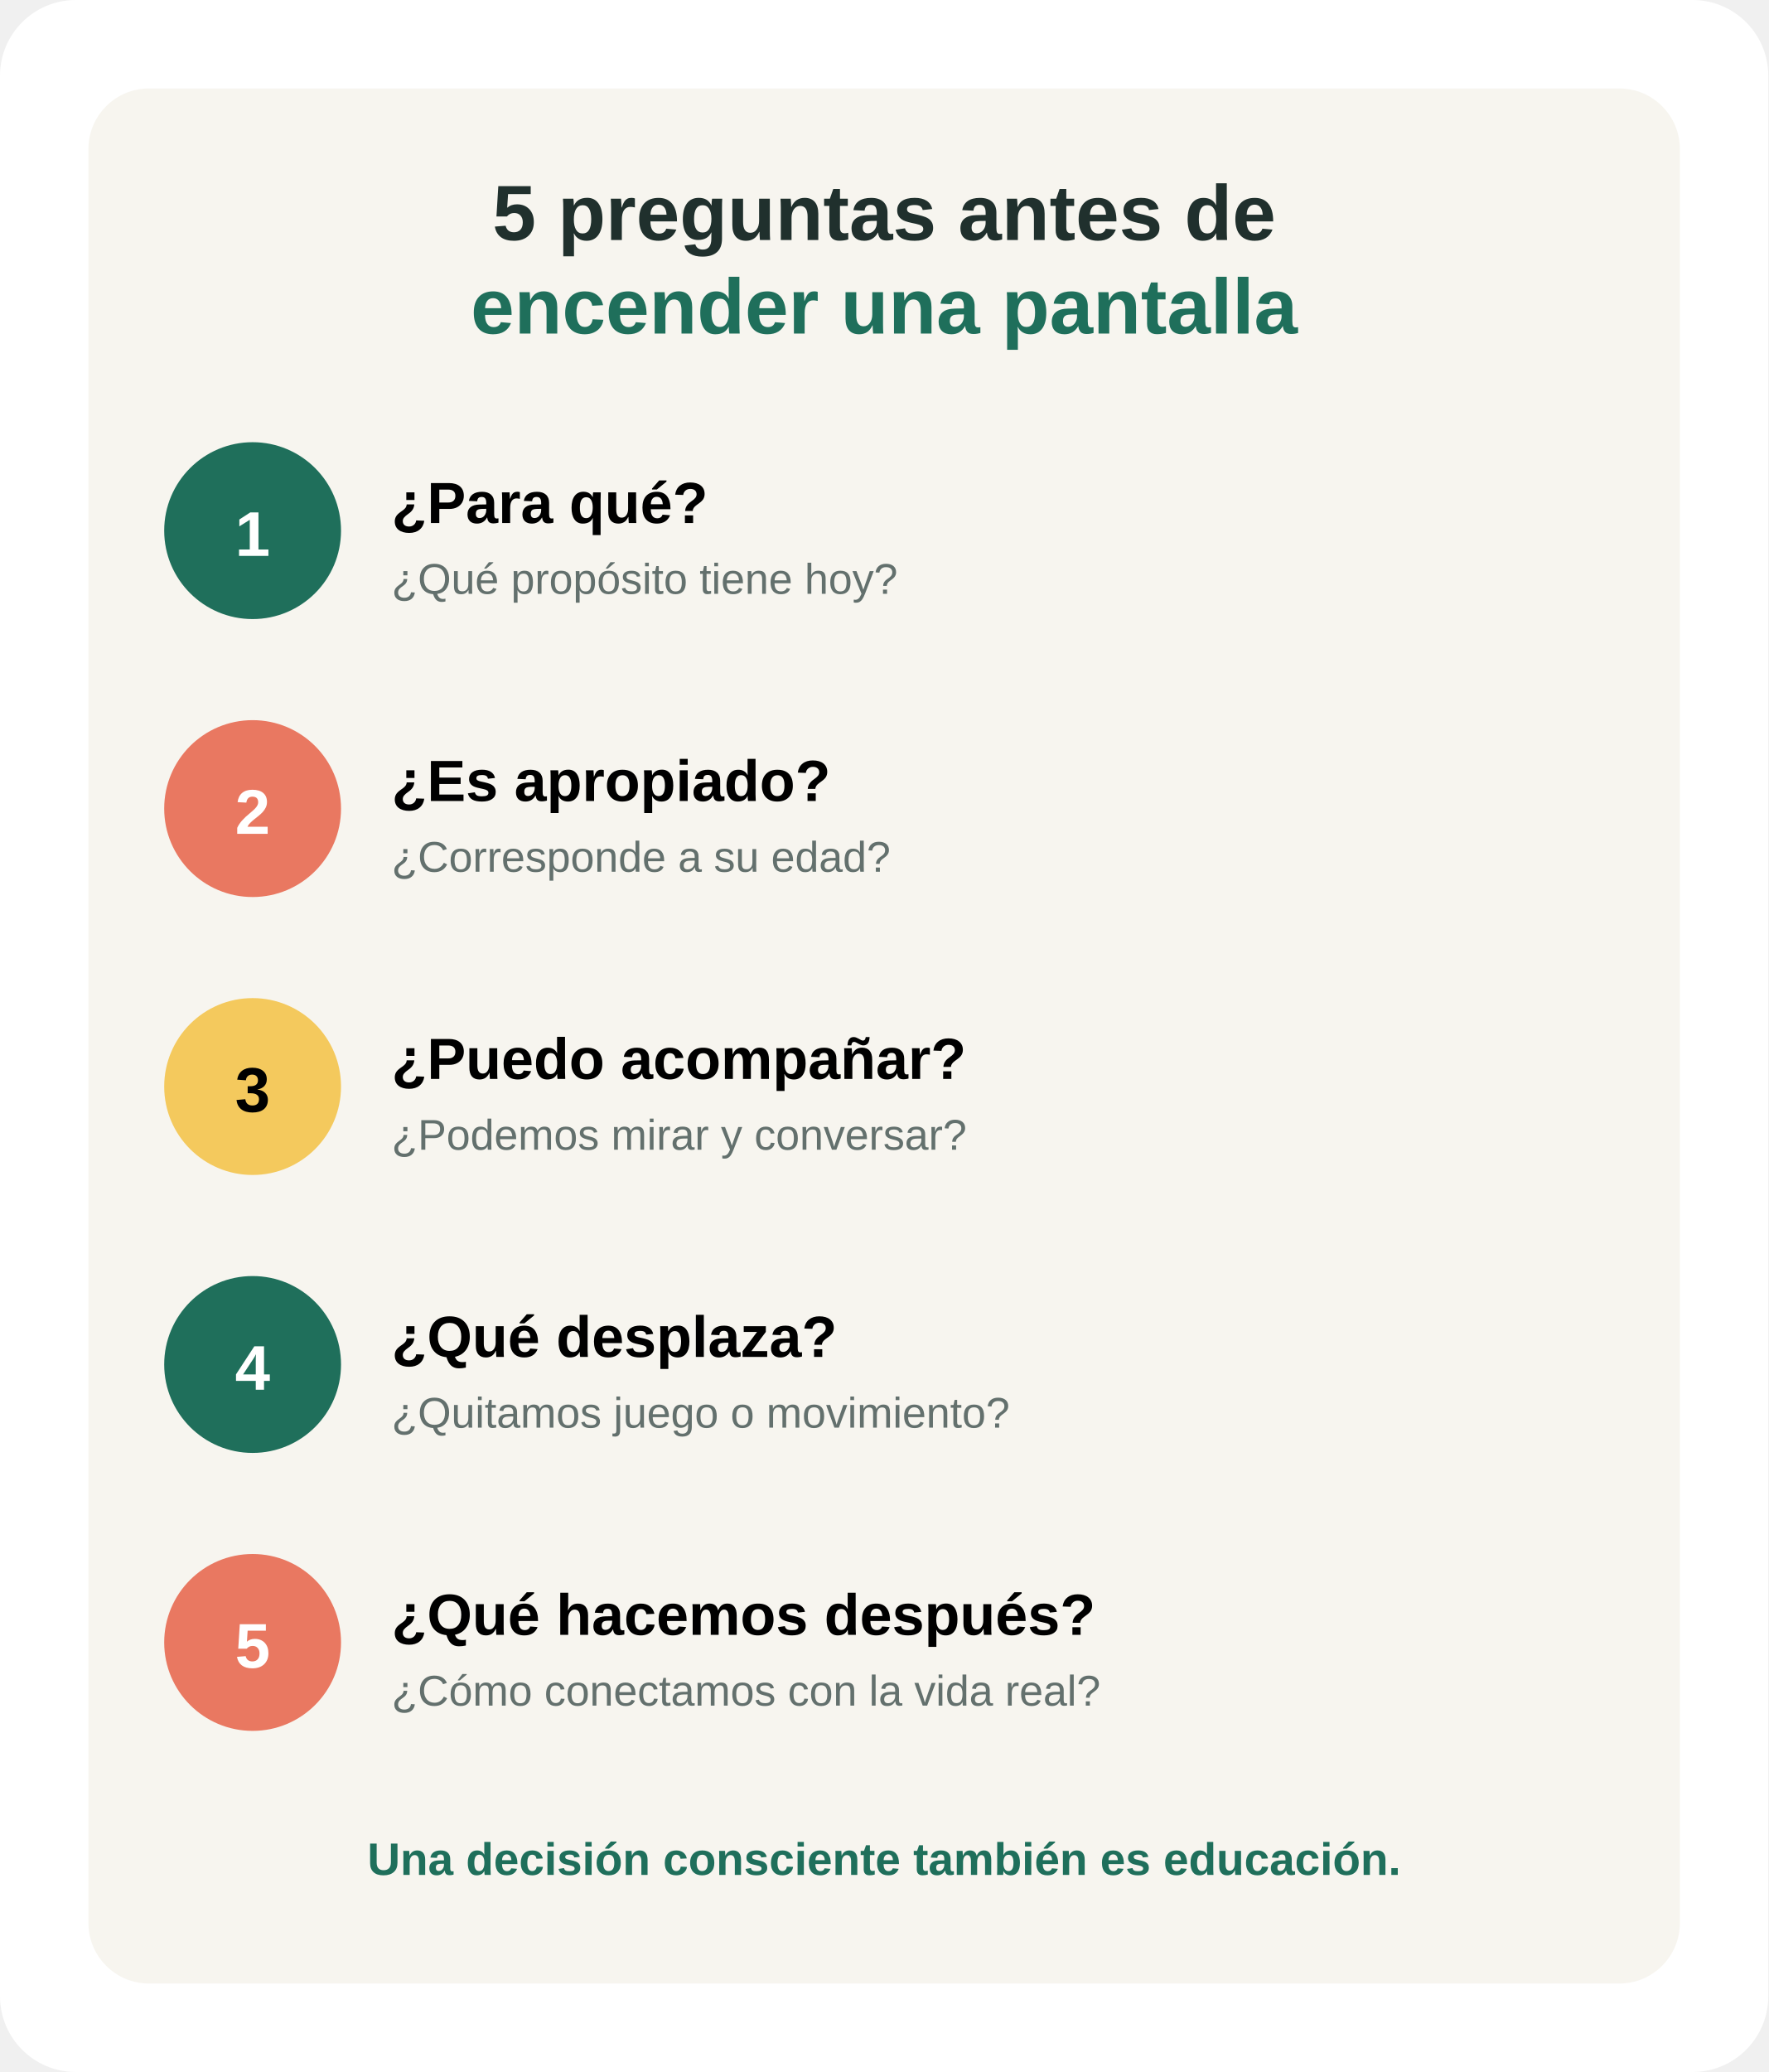
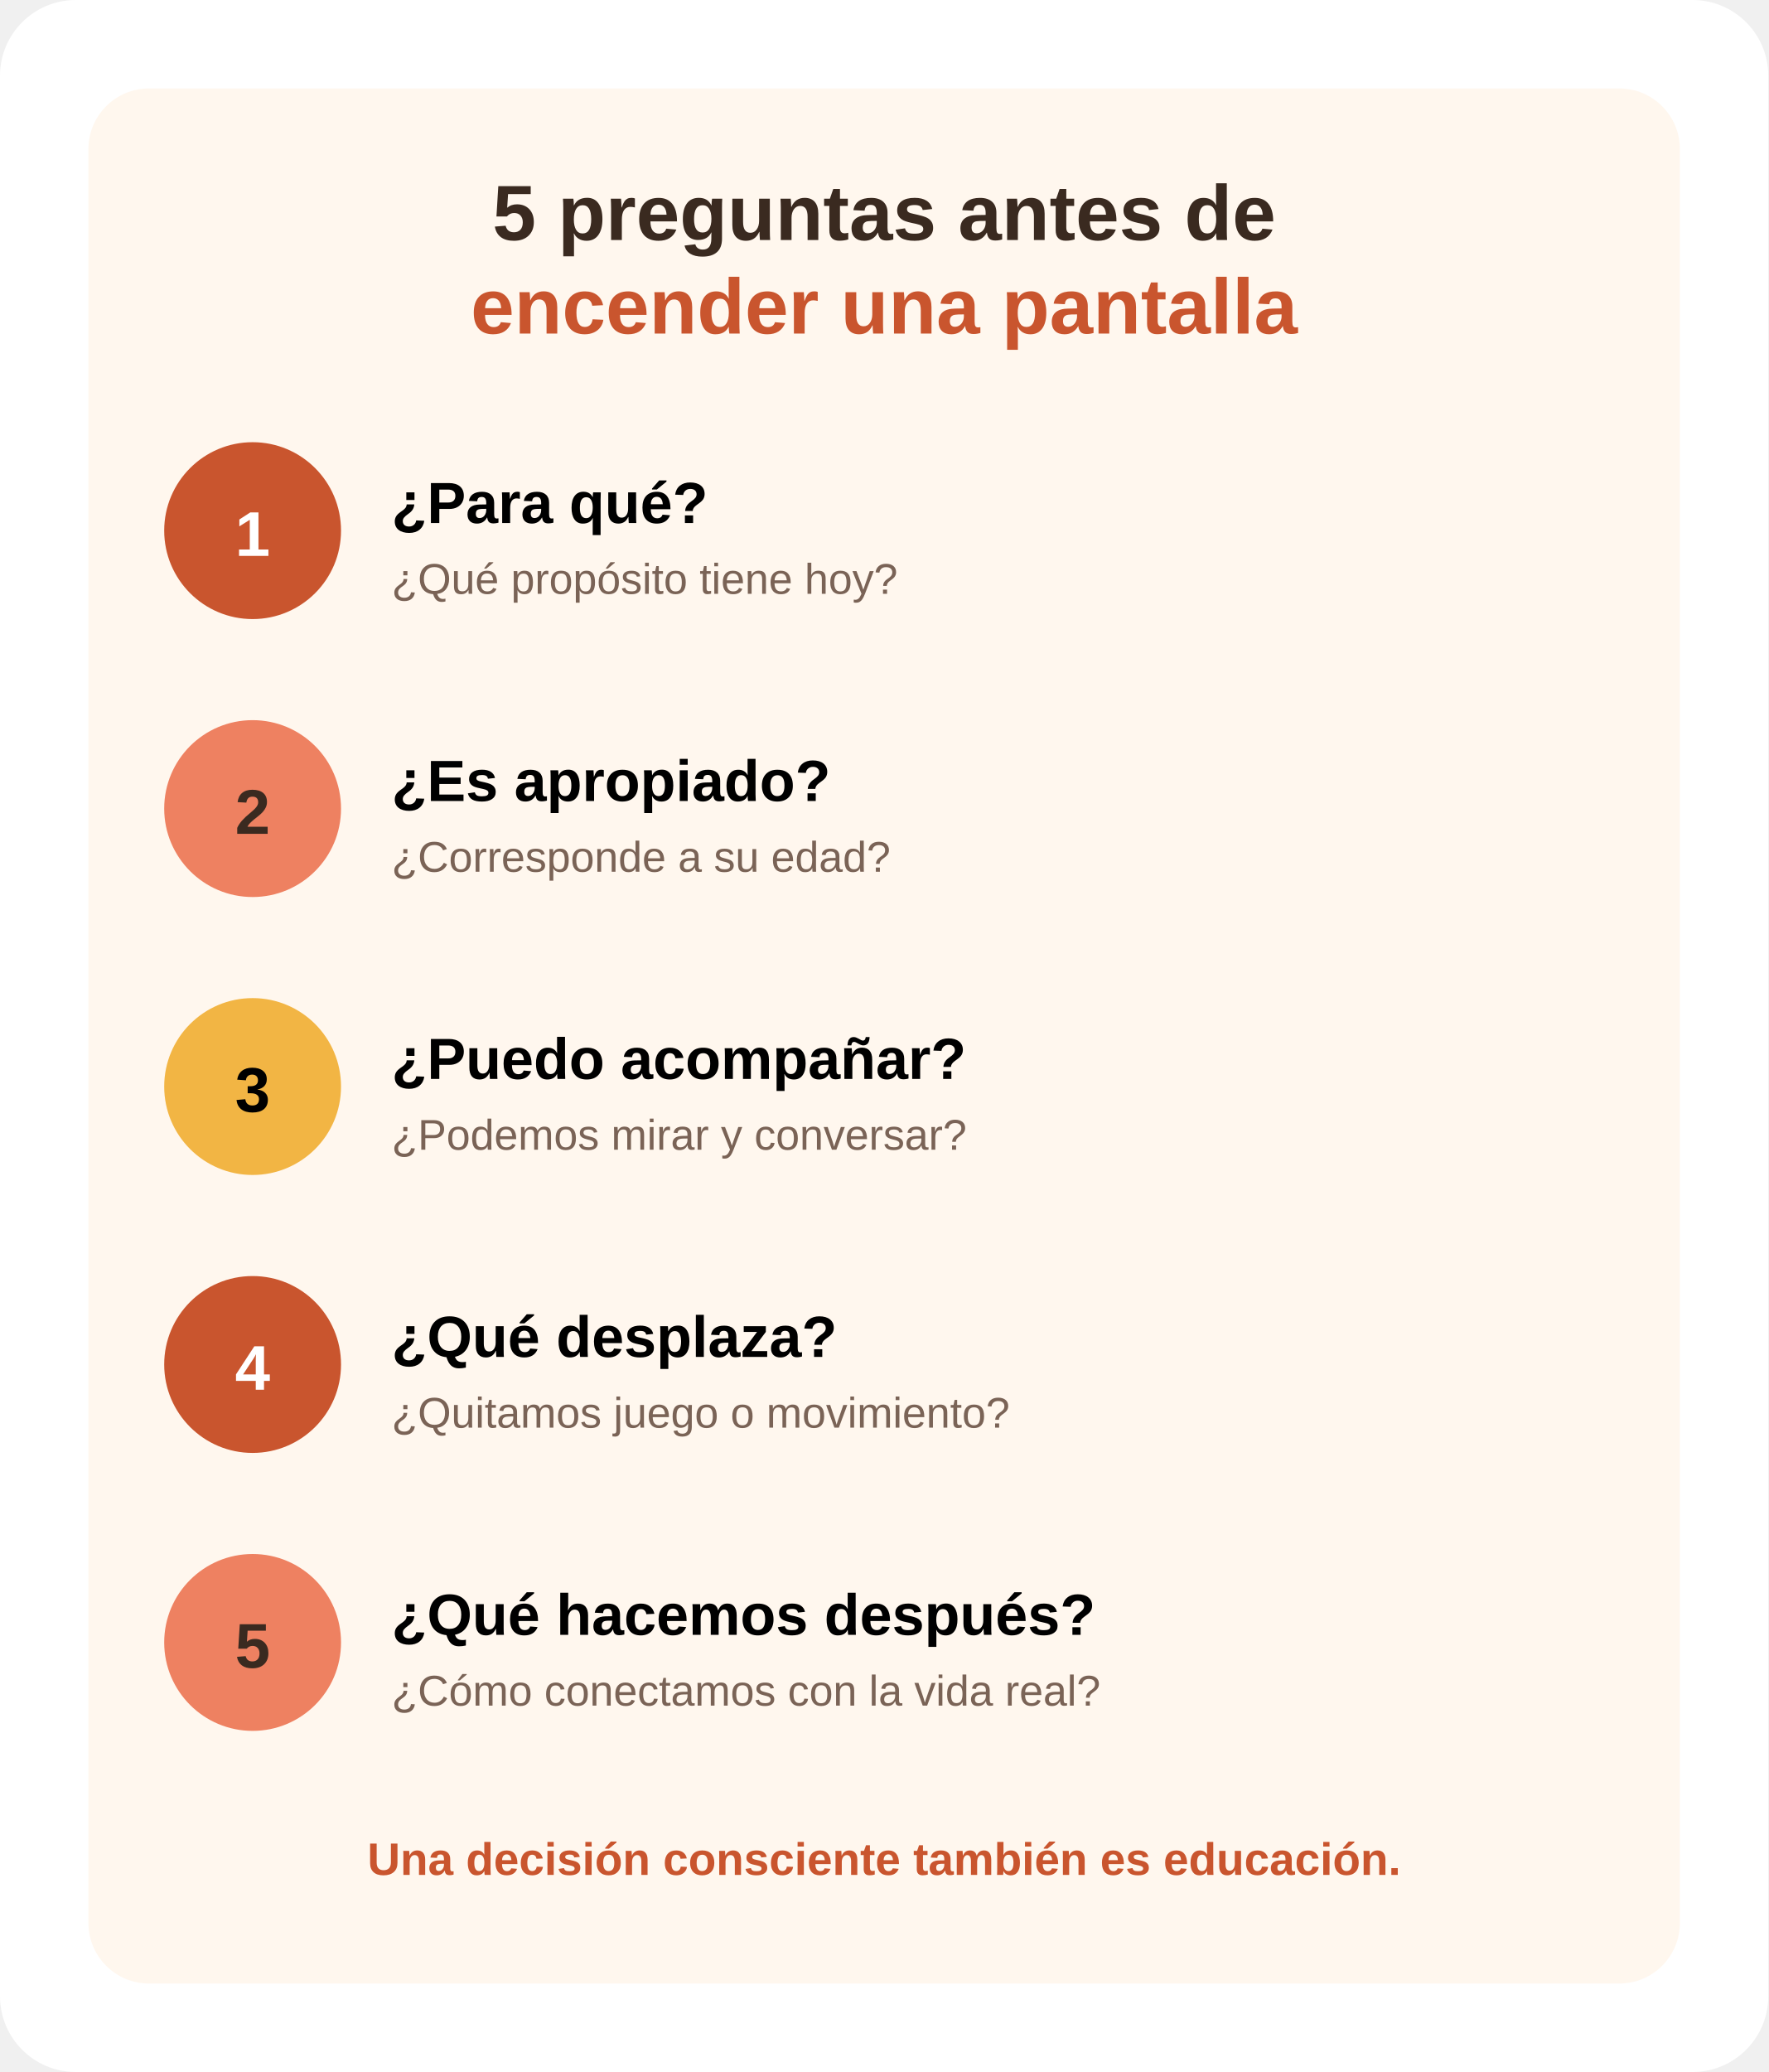
<svg xmlns="http://www.w3.org/2000/svg" viewBox="0 0 700 820">
  <rect width="700" height="820" rx="30" fill="#fff" />
-   <rect x="35" y="35" width="630" height="750" rx="24" fill="#f7f5ef" />
-   <text x="350" y="95" text-anchor="middle" font-family="Arial" font-size="31" font-weight="800" fill="#20302d">5 preguntas antes de</text>
-   <text x="350" y="132" text-anchor="middle" font-family="Arial" font-size="31" font-weight="800" fill="#1f6f5b">encender una pantalla</text>
+   <rect x="35" y="35" width="630" height="750" rx="24" fill="#fff7ee" />
+   <text x="350" y="95" text-anchor="middle" font-family="Arial" font-size="31" font-weight="800" fill="#3a2a20">5 preguntas antes de</text>
+   <text x="350" y="132" text-anchor="middle" font-family="Arial" font-size="31" font-weight="800" fill="#c9552e">encender una pantalla</text>
  <g font-family="Arial">
-     <circle cx="100" cy="210" r="35" fill="#1f6f5b" />
+     <circle cx="100" cy="210" r="35" fill="#c9552e" />
    <text x="100" y="220" text-anchor="middle" font-size="25" font-weight="800" fill="#fff">1</text>
    <text x="155" y="207" font-size="23" font-weight="700">¿Para qué?</text>
-     <text x="155" y="235" font-size="17" fill="#63706d">¿Qué propósito tiene hoy?</text>
-     <circle cx="100" cy="320" r="35" fill="#e97861" />
-     <text x="100" y="330" text-anchor="middle" font-size="25" font-weight="800" fill="#fff">2</text>
+     <text x="155" y="235" font-size="17" fill="#7a6356">¿Qué propósito tiene hoy?</text>
+     <circle cx="100" cy="320" r="35" fill="#ee8161" />
+     <text x="100" y="330" text-anchor="middle" font-size="25" font-weight="800" fill="#3a2a20">2</text>
    <text x="155" y="317" font-size="23" font-weight="700">¿Es apropiado?</text>
-     <text x="155" y="345" font-size="17" fill="#63706d">¿Corresponde a su edad?</text>
-     <circle cx="100" cy="430" r="35" fill="#f4c95d" />
+     <text x="155" y="345" font-size="17" fill="#7a6356">¿Corresponde a su edad?</text>
+     <circle cx="100" cy="430" r="35" fill="#f2b544" />
    <text x="100" y="440" text-anchor="middle" font-size="25" font-weight="800">3</text>
    <text x="155" y="427" font-size="23" font-weight="700">¿Puedo acompañar?</text>
-     <text x="155" y="455" font-size="17" fill="#63706d">¿Podemos mirar y conversar?</text>
-     <circle cx="100" cy="540" r="35" fill="#1f6f5b" />
+     <text x="155" y="455" font-size="17" fill="#7a6356">¿Podemos mirar y conversar?</text>
+     <circle cx="100" cy="540" r="35" fill="#c9552e" />
    <text x="100" y="550" text-anchor="middle" font-size="25" font-weight="800" fill="#fff">4</text>
    <text x="155" y="537" font-size="23" font-weight="700">¿Qué desplaza?</text>
-     <text x="155" y="565" font-size="17" fill="#63706d">¿Quitamos juego o movimiento?</text>
-     <circle cx="100" cy="650" r="35" fill="#e97861" />
-     <text x="100" y="660" text-anchor="middle" font-size="25" font-weight="800" fill="#fff">5</text>
+     <text x="155" y="565" font-size="17" fill="#7a6356">¿Quitamos juego o movimiento?</text>
+     <circle cx="100" cy="650" r="35" fill="#ee8161" />
+     <text x="100" y="660" text-anchor="middle" font-size="25" font-weight="800" fill="#3a2a20">5</text>
    <text x="155" y="647" font-size="23" font-weight="700">¿Qué hacemos después?</text>
-     <text x="155" y="675" font-size="17" fill="#63706d">¿Cómo conectamos con la vida real?</text>
+     <text x="155" y="675" font-size="17" fill="#7a6356">¿Cómo conectamos con la vida real?</text>
  </g>
-   <text x="350" y="742" text-anchor="middle" font-family="Arial" font-size="18" font-weight="700" fill="#1f6f5b">Una decisión consciente también es educación.</text>
+   <text x="350" y="742" text-anchor="middle" font-family="Arial" font-size="18" font-weight="700" fill="#c9552e">Una decisión consciente también es educación.</text>
</svg>
